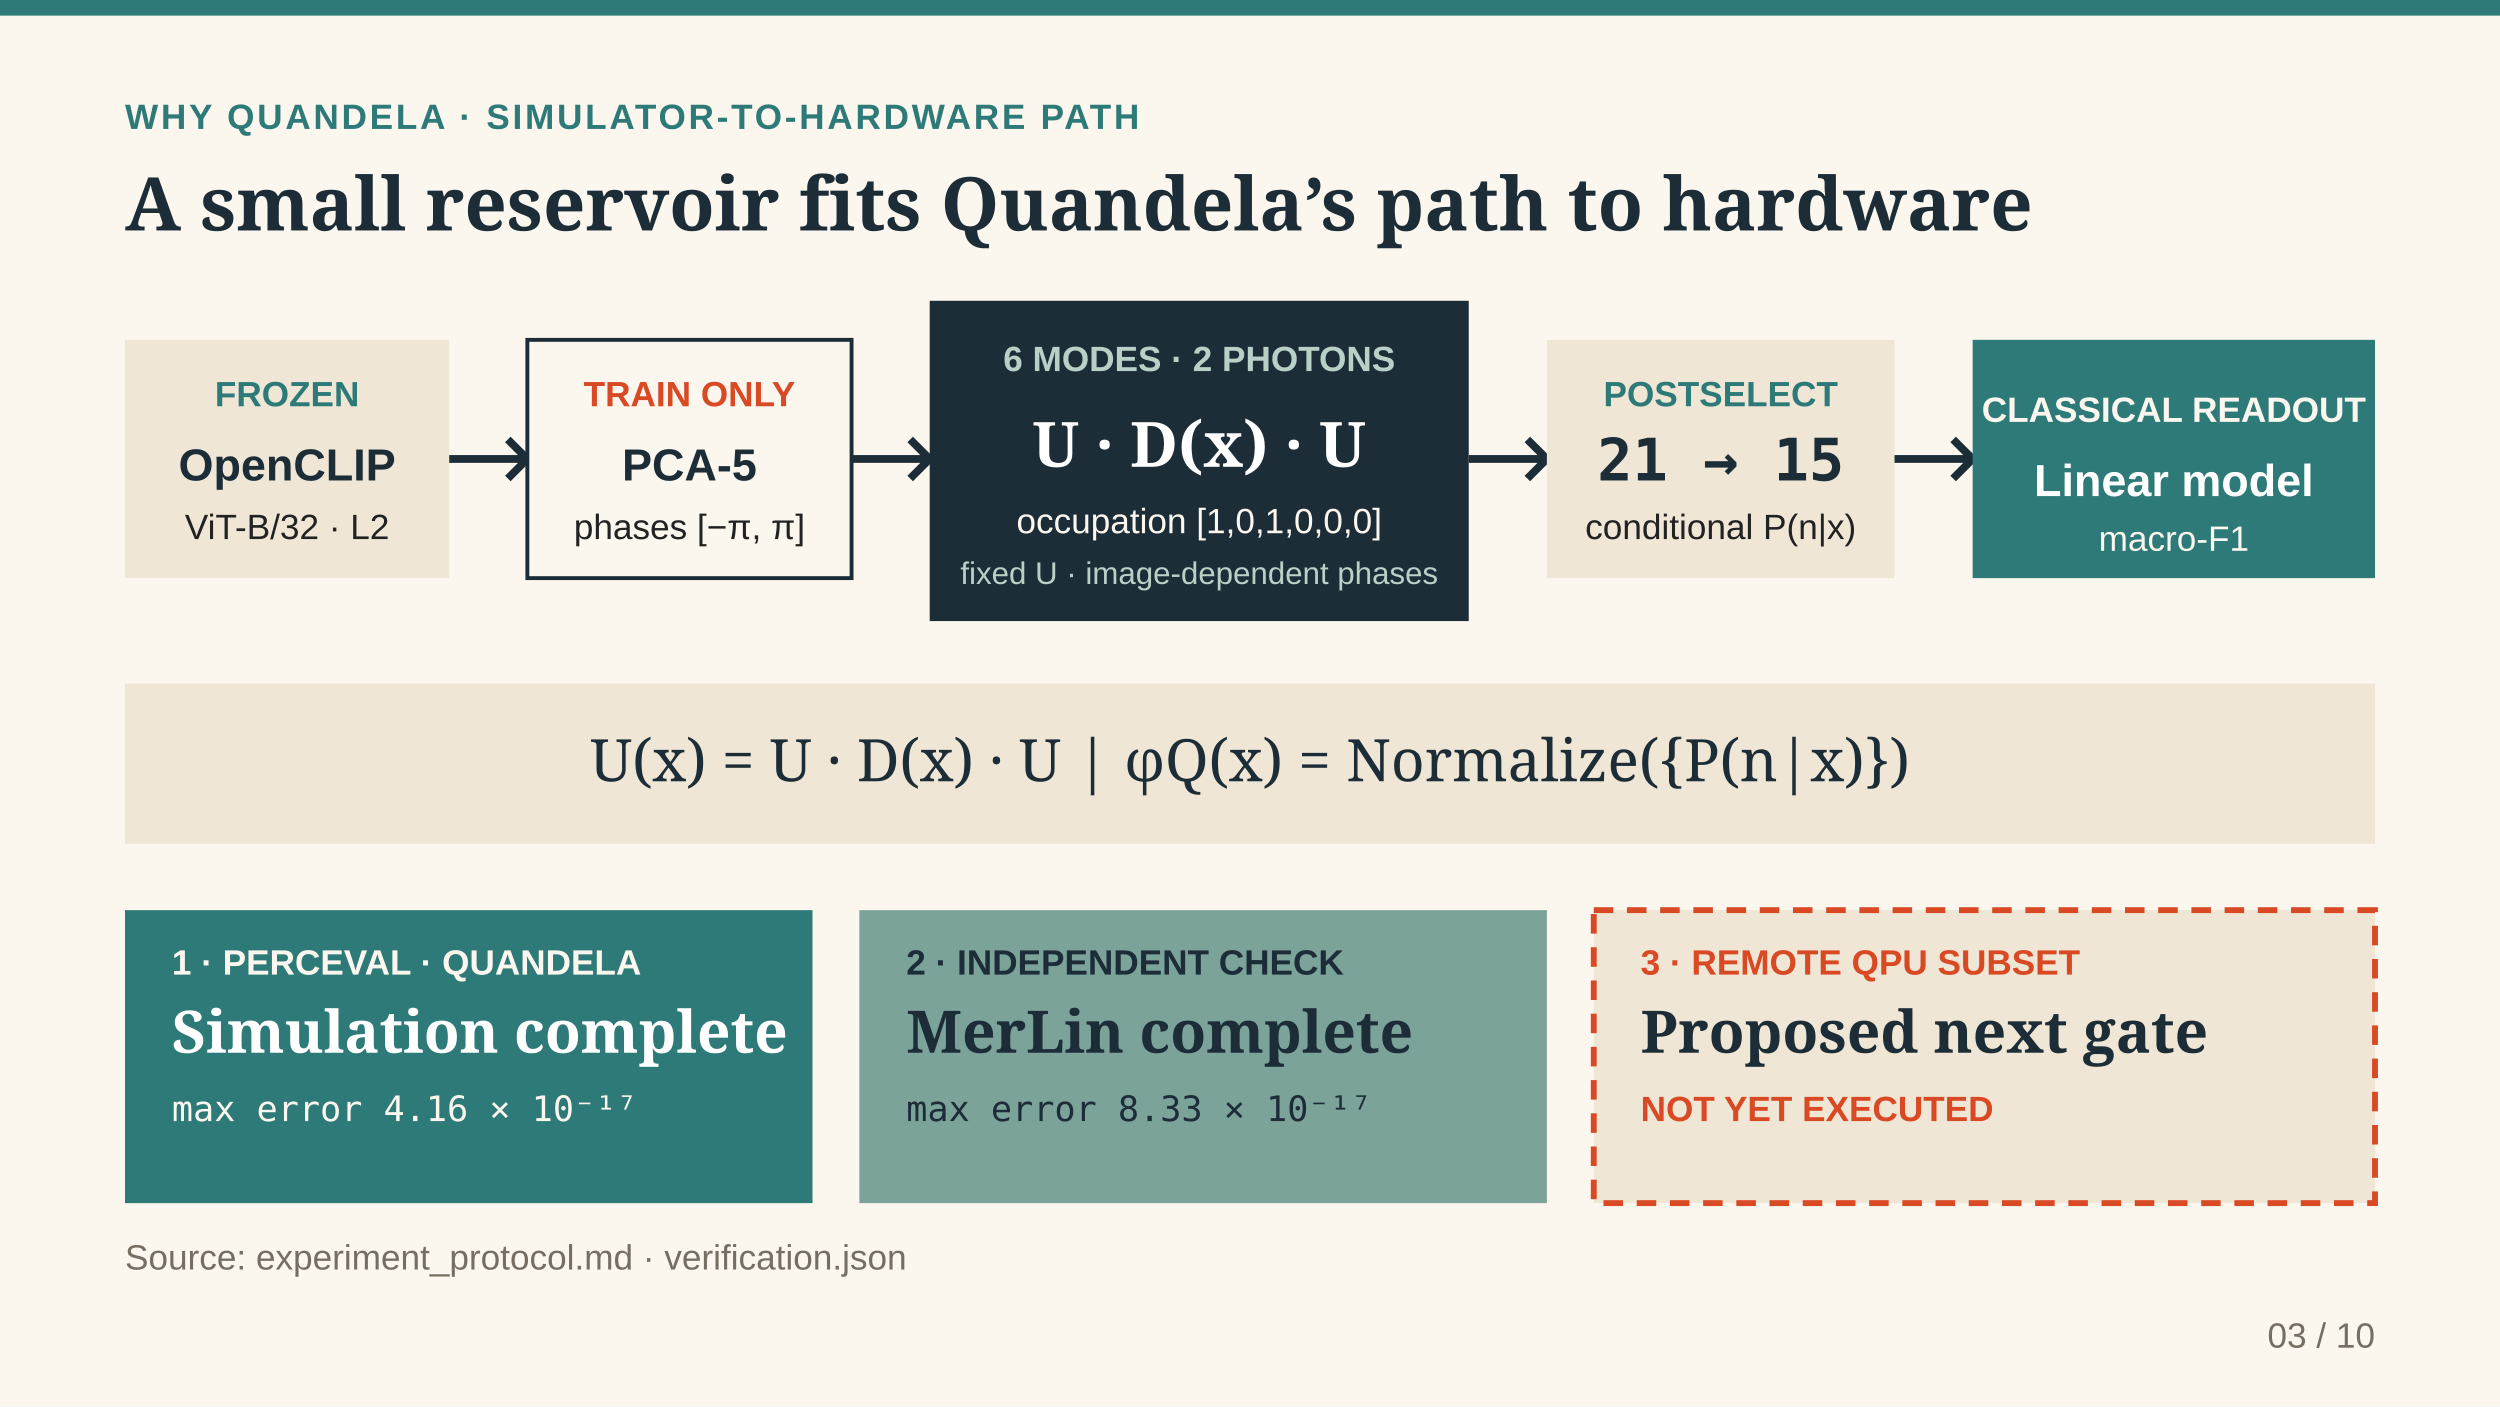
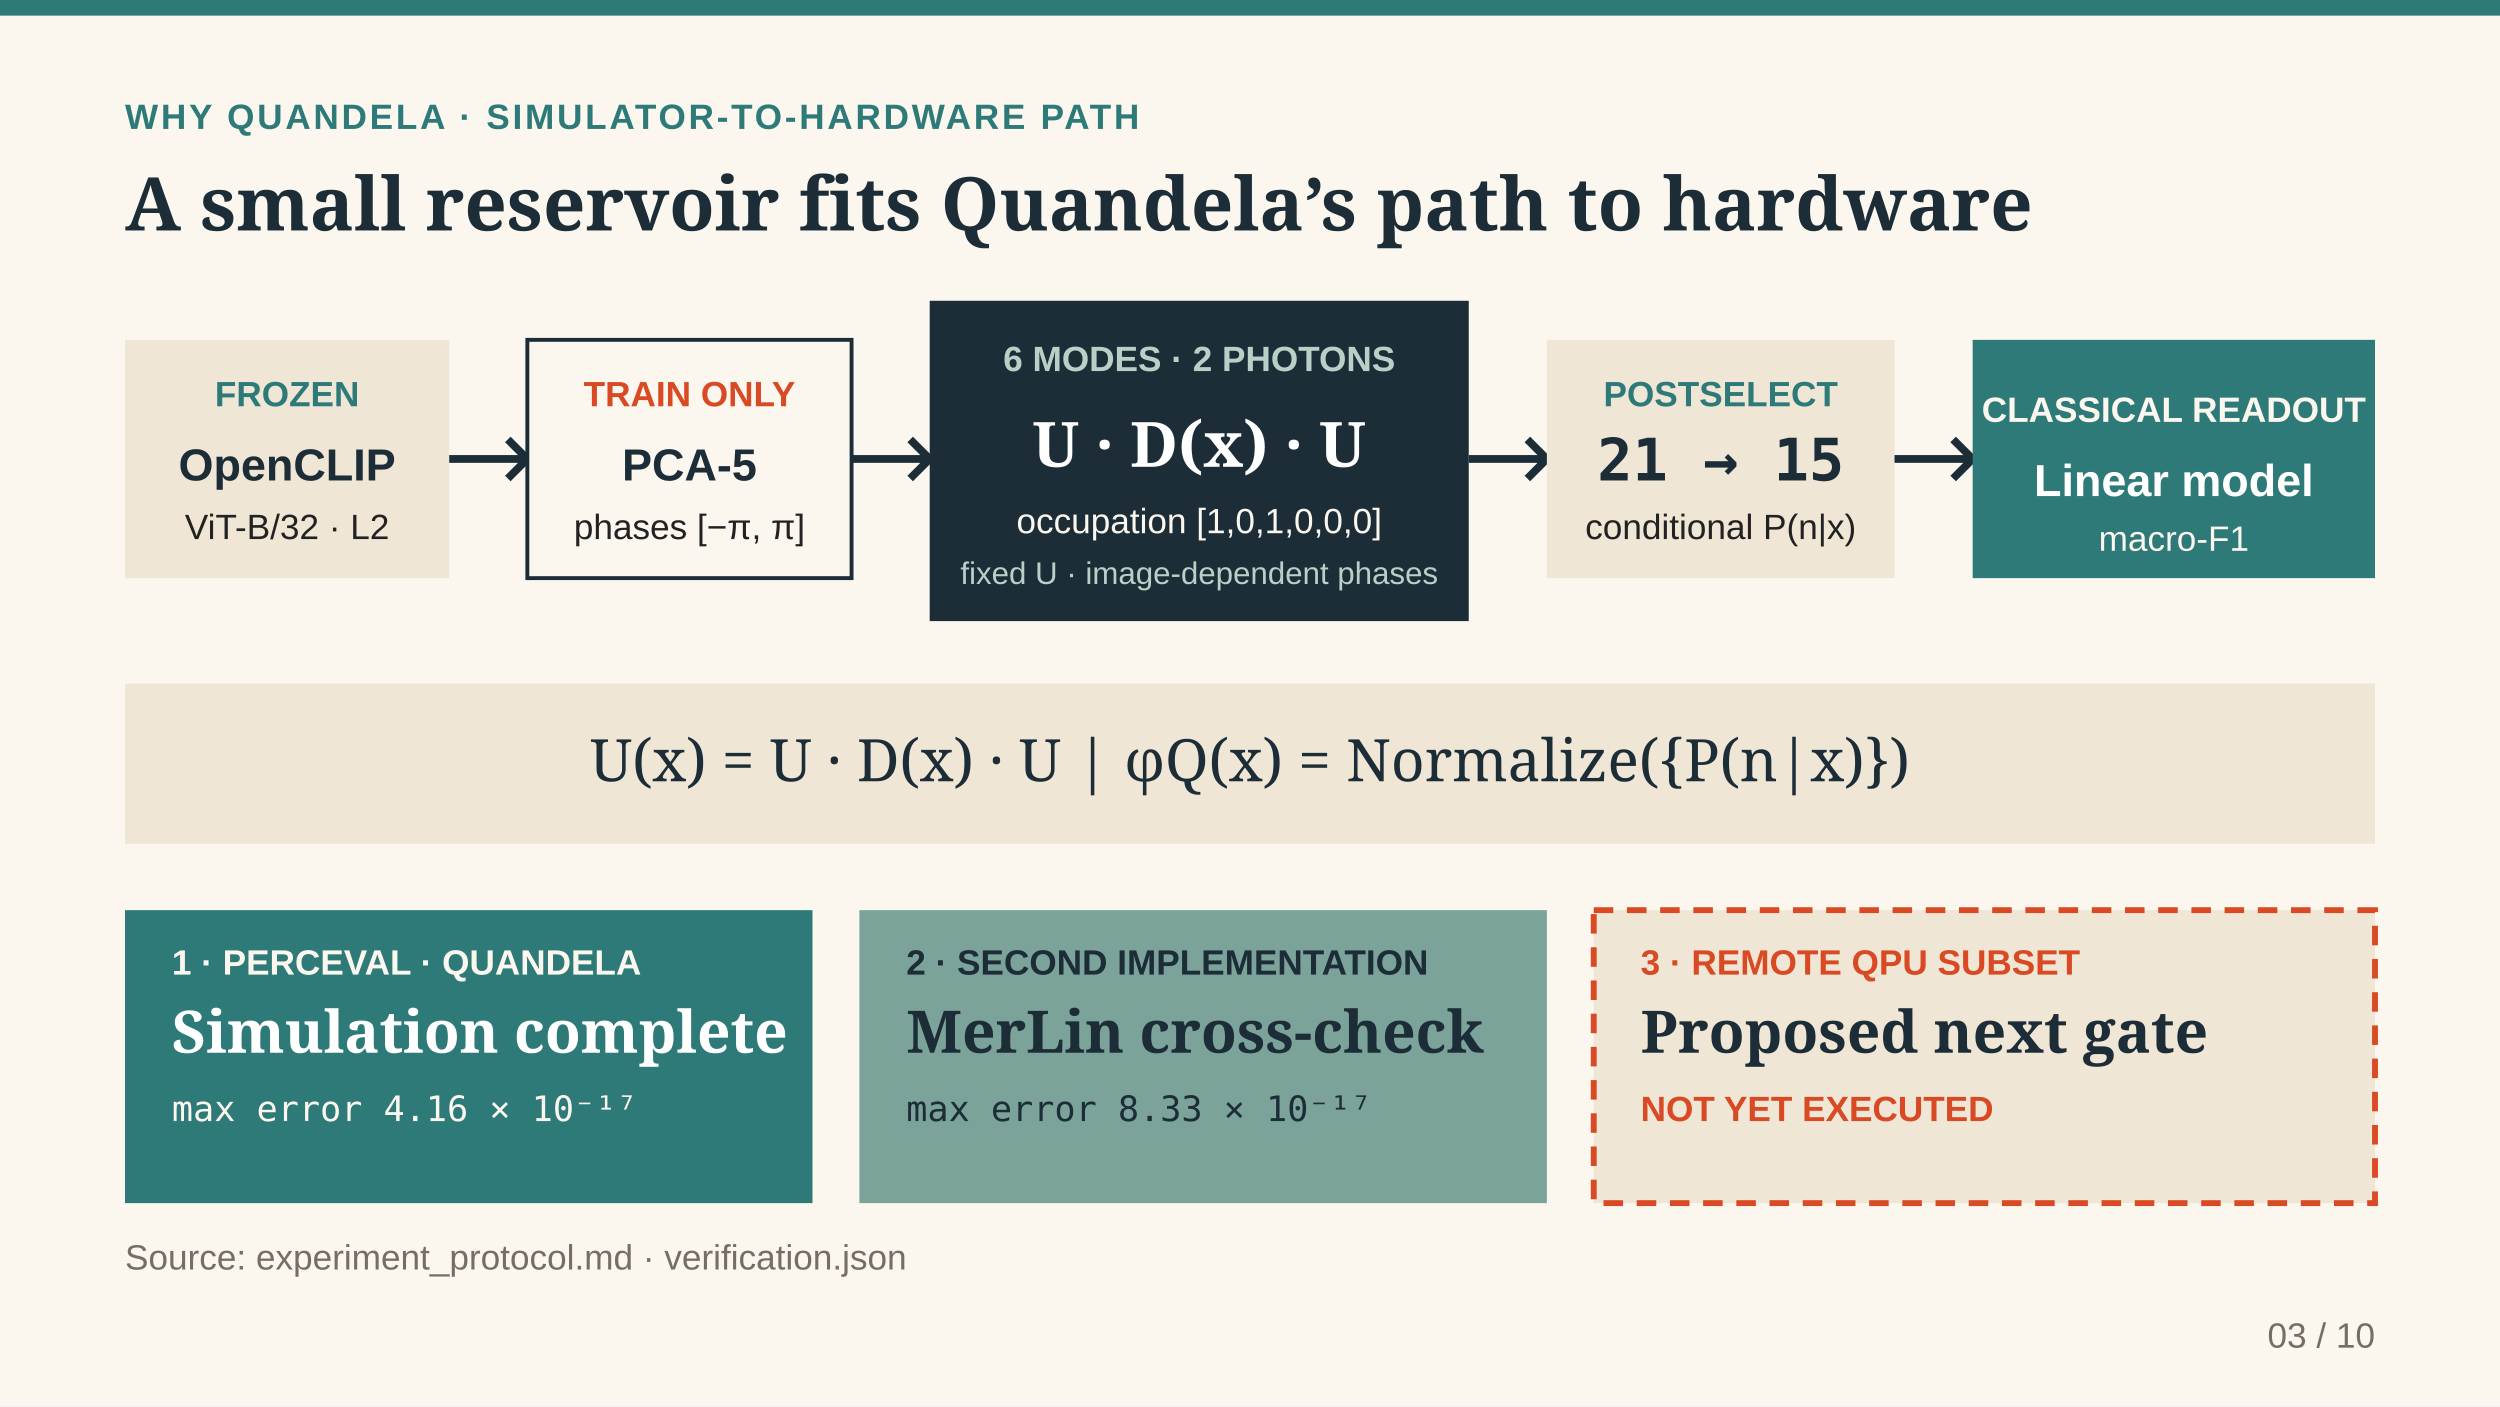
<svg xmlns="http://www.w3.org/2000/svg" width="1280" height="720" viewBox="0 0 1280 720" data-pptx-page-role="content">
  <rect id="page-bg" data-pptx-role="background" x="0" y="0" width="1280" height="720" fill="#FBF7EE" />
  <rect id="top-rule" data-pptx-role="decoration" x="0" y="0" width="1280" height="8" fill="#2D7A78" />
  <g id="header" data-pptx-bounds="64 38 1152 100">
    <text x="64" y="66" font-family="Arial" font-size="18" font-weight="700" letter-spacing="1.4" fill="#2D7A78">WHY QUANDELA · SIMULATOR-TO-HARDWARE PATH</text>
    <text x="64" y="118" font-family="Georgia" font-size="38" font-weight="700" fill="#1C2D38">A small reservoir fits Quandela’s path to hardware</text>
  </g>
  <g id="pipeline" data-pptx-bounds="64 154 1152 164">
    <rect x="64" y="174" width="166" height="122" fill="#EFE6D5" />
    <text x="147" y="208" text-anchor="middle" font-family="Arial" font-size="18" font-weight="700" fill="#2D7A78">FROZEN</text>
    <text x="147" y="246" text-anchor="middle" font-family="Arial" font-size="23" font-weight="700" fill="#1C2D38">OpenCLIP</text>
    <text x="147" y="276" text-anchor="middle" font-family="Arial" font-size="18" fill="#222222">ViT-B/32 · L2</text>
    <path d="M230 235H270M260 225L270 235L260 245" stroke="#1C2D38" stroke-width="4" fill="none" />
    <rect x="270" y="174" width="166" height="122" fill="#FBF7EE" stroke="#1C2D38" stroke-width="2" />
    <text x="353" y="208" text-anchor="middle" font-family="Arial" font-size="18" font-weight="700" fill="#D84924">TRAIN ONLY</text>
    <text x="353" y="246" text-anchor="middle" font-family="Arial" font-size="23" font-weight="700" fill="#1C2D38">PCA-5</text>
    <text x="353" y="276" text-anchor="middle" font-family="Arial" font-size="18" fill="#222222">phases [−π, π]</text>
    <path d="M436 235H476M466 225L476 235L466 245" stroke="#1C2D38" stroke-width="4" fill="none" />
    <rect x="476" y="154" width="276" height="164" fill="#1C2D38" />
    <text x="614" y="190" text-anchor="middle" font-family="Arial" font-size="18" font-weight="700" fill="#B9D0C7">6 MODES · 2 PHOTONS</text>
    <text x="614" y="239" text-anchor="middle" font-family="Georgia" font-size="32" font-weight="700" fill="#FFFFFF">U · D(x) · U</text>
    <text x="614" y="273" text-anchor="middle" font-family="Arial" font-size="18" fill="#FBF7EE">occupation [1,0,1,0,0,0]</text>
    <text x="614" y="299" text-anchor="middle" font-family="Arial" font-size="16" fill="#B9D0C7">fixed U · image-dependent phases</text>
    <path d="M752 235H792M782 225L792 235L782 245" stroke="#1C2D38" stroke-width="4" fill="none" />
    <rect x="792" y="174" width="178" height="122" fill="#EFE6D5" />
    <text x="881" y="208" text-anchor="middle" font-family="Arial" font-size="18" font-weight="700" fill="#2D7A78">POSTSELECT</text>
    <text x="881" y="246" text-anchor="middle" font-family="Consolas" font-size="30" font-weight="700" fill="#1C2D38">21 → 15</text>
    <text x="881" y="276" text-anchor="middle" font-family="Arial" font-size="18" fill="#222222">conditional P(n|x)</text>
    <path d="M970 235H1010M1000 225L1010 235L1000 245" stroke="#1C2D38" stroke-width="4" fill="none" />
    <rect x="1010" y="174" width="206" height="122" fill="#2D7A78" />
    <text x="1113" y="216" text-anchor="middle" font-family="Arial" font-size="18" font-weight="700" fill="#FBF7EE">CLASSICAL READOUT</text>
    <text x="1113" y="254" text-anchor="middle" font-family="Arial" font-size="23" font-weight="700" fill="#FFFFFF">Linear model</text>
    <text x="1113" y="282" text-anchor="middle" font-family="Arial" font-size="18" fill="#FBF7EE">macro-F1</text>
  </g>
  <g id="formula" data-pptx-replace-with="formula" data-pptx-x="64" data-pptx-y="350" data-pptx-width="1152" data-pptx-height="82" data-pptx-bounds="64 350 1152 82">
    <rect x="64" y="350" width="1152" height="82" fill="#EFE6D5" />
    <text x="640" y="400" text-anchor="middle" font-family="Georgia" font-size="30" fill="#1C2D38">U(x) = U · D(x) · U  |  φQ(x) = Normalize({P(n|x)})</text>
  </g>
  <g id="validation-rail" data-pptx-bounds="64 466 1152 150">
    <rect x="64" y="466" width="352" height="150" fill="#2D7A78" />
    <text x="88" y="499" font-family="Arial" font-size="18" font-weight="700" fill="#FBF7EE">1 · PERCEVAL · QUANDELA</text>
    <text x="88" y="539" font-family="Georgia" font-size="30" font-weight="700" fill="#FFFFFF">Simulation complete</text>
    <text x="88" y="574" font-family="Consolas" font-size="18" fill="#FBF7EE">max error 4.16 × 10⁻¹⁷</text>
    <rect x="440" y="466" width="352" height="150" fill="#7BA39A" />
-     <text x="464" y="499" font-family="Arial" font-size="18" font-weight="700" fill="#1C2D38">2 · INDEPENDENT CHECK</text>
-     <text x="464" y="539" font-family="Georgia" font-size="30" font-weight="700" fill="#1C2D38">MerLin complete</text>
+     <text x="464" y="499" font-family="Arial" font-size="18" font-weight="700" fill="#1C2D38">2 · SECOND IMPLEMENTATION</text>
+     <text x="464" y="539" font-family="Georgia" font-size="30" font-weight="700" fill="#1C2D38">MerLin cross-check</text>
    <text x="464" y="574" font-family="Consolas" font-size="18" fill="#1C2D38">max error 8.33 × 10⁻¹⁷</text>
    <rect x="816" y="466" width="400" height="150" fill="#EFE6D5" stroke="#D84924" stroke-width="3" stroke-dasharray="10 7" />
    <text x="840" y="499" font-family="Arial" font-size="18" font-weight="700" fill="#D84924">3 · REMOTE QPU SUBSET</text>
    <text x="840" y="539" font-family="Georgia" font-size="30" font-weight="700" fill="#1C2D38">Proposed next gate</text>
    <text x="840" y="574" font-family="Arial" font-size="18" font-weight="700" fill="#D84924">NOT YET EXECUTED</text>
  </g>
  <g id="source" data-pptx-bounds="64 628 1000 28">
    <text x="64" y="650" font-family="Arial" font-size="18" fill="#766E62">Source: experiment_protocol.md · verification.json</text>
  </g>
  <g id="page-index" data-pptx-bounds="1124 667 92 30">
    <text x="1216" y="690" text-anchor="end" font-family="Arial" font-size="18" fill="#766E62">03 / 10</text>
  </g>
</svg>
